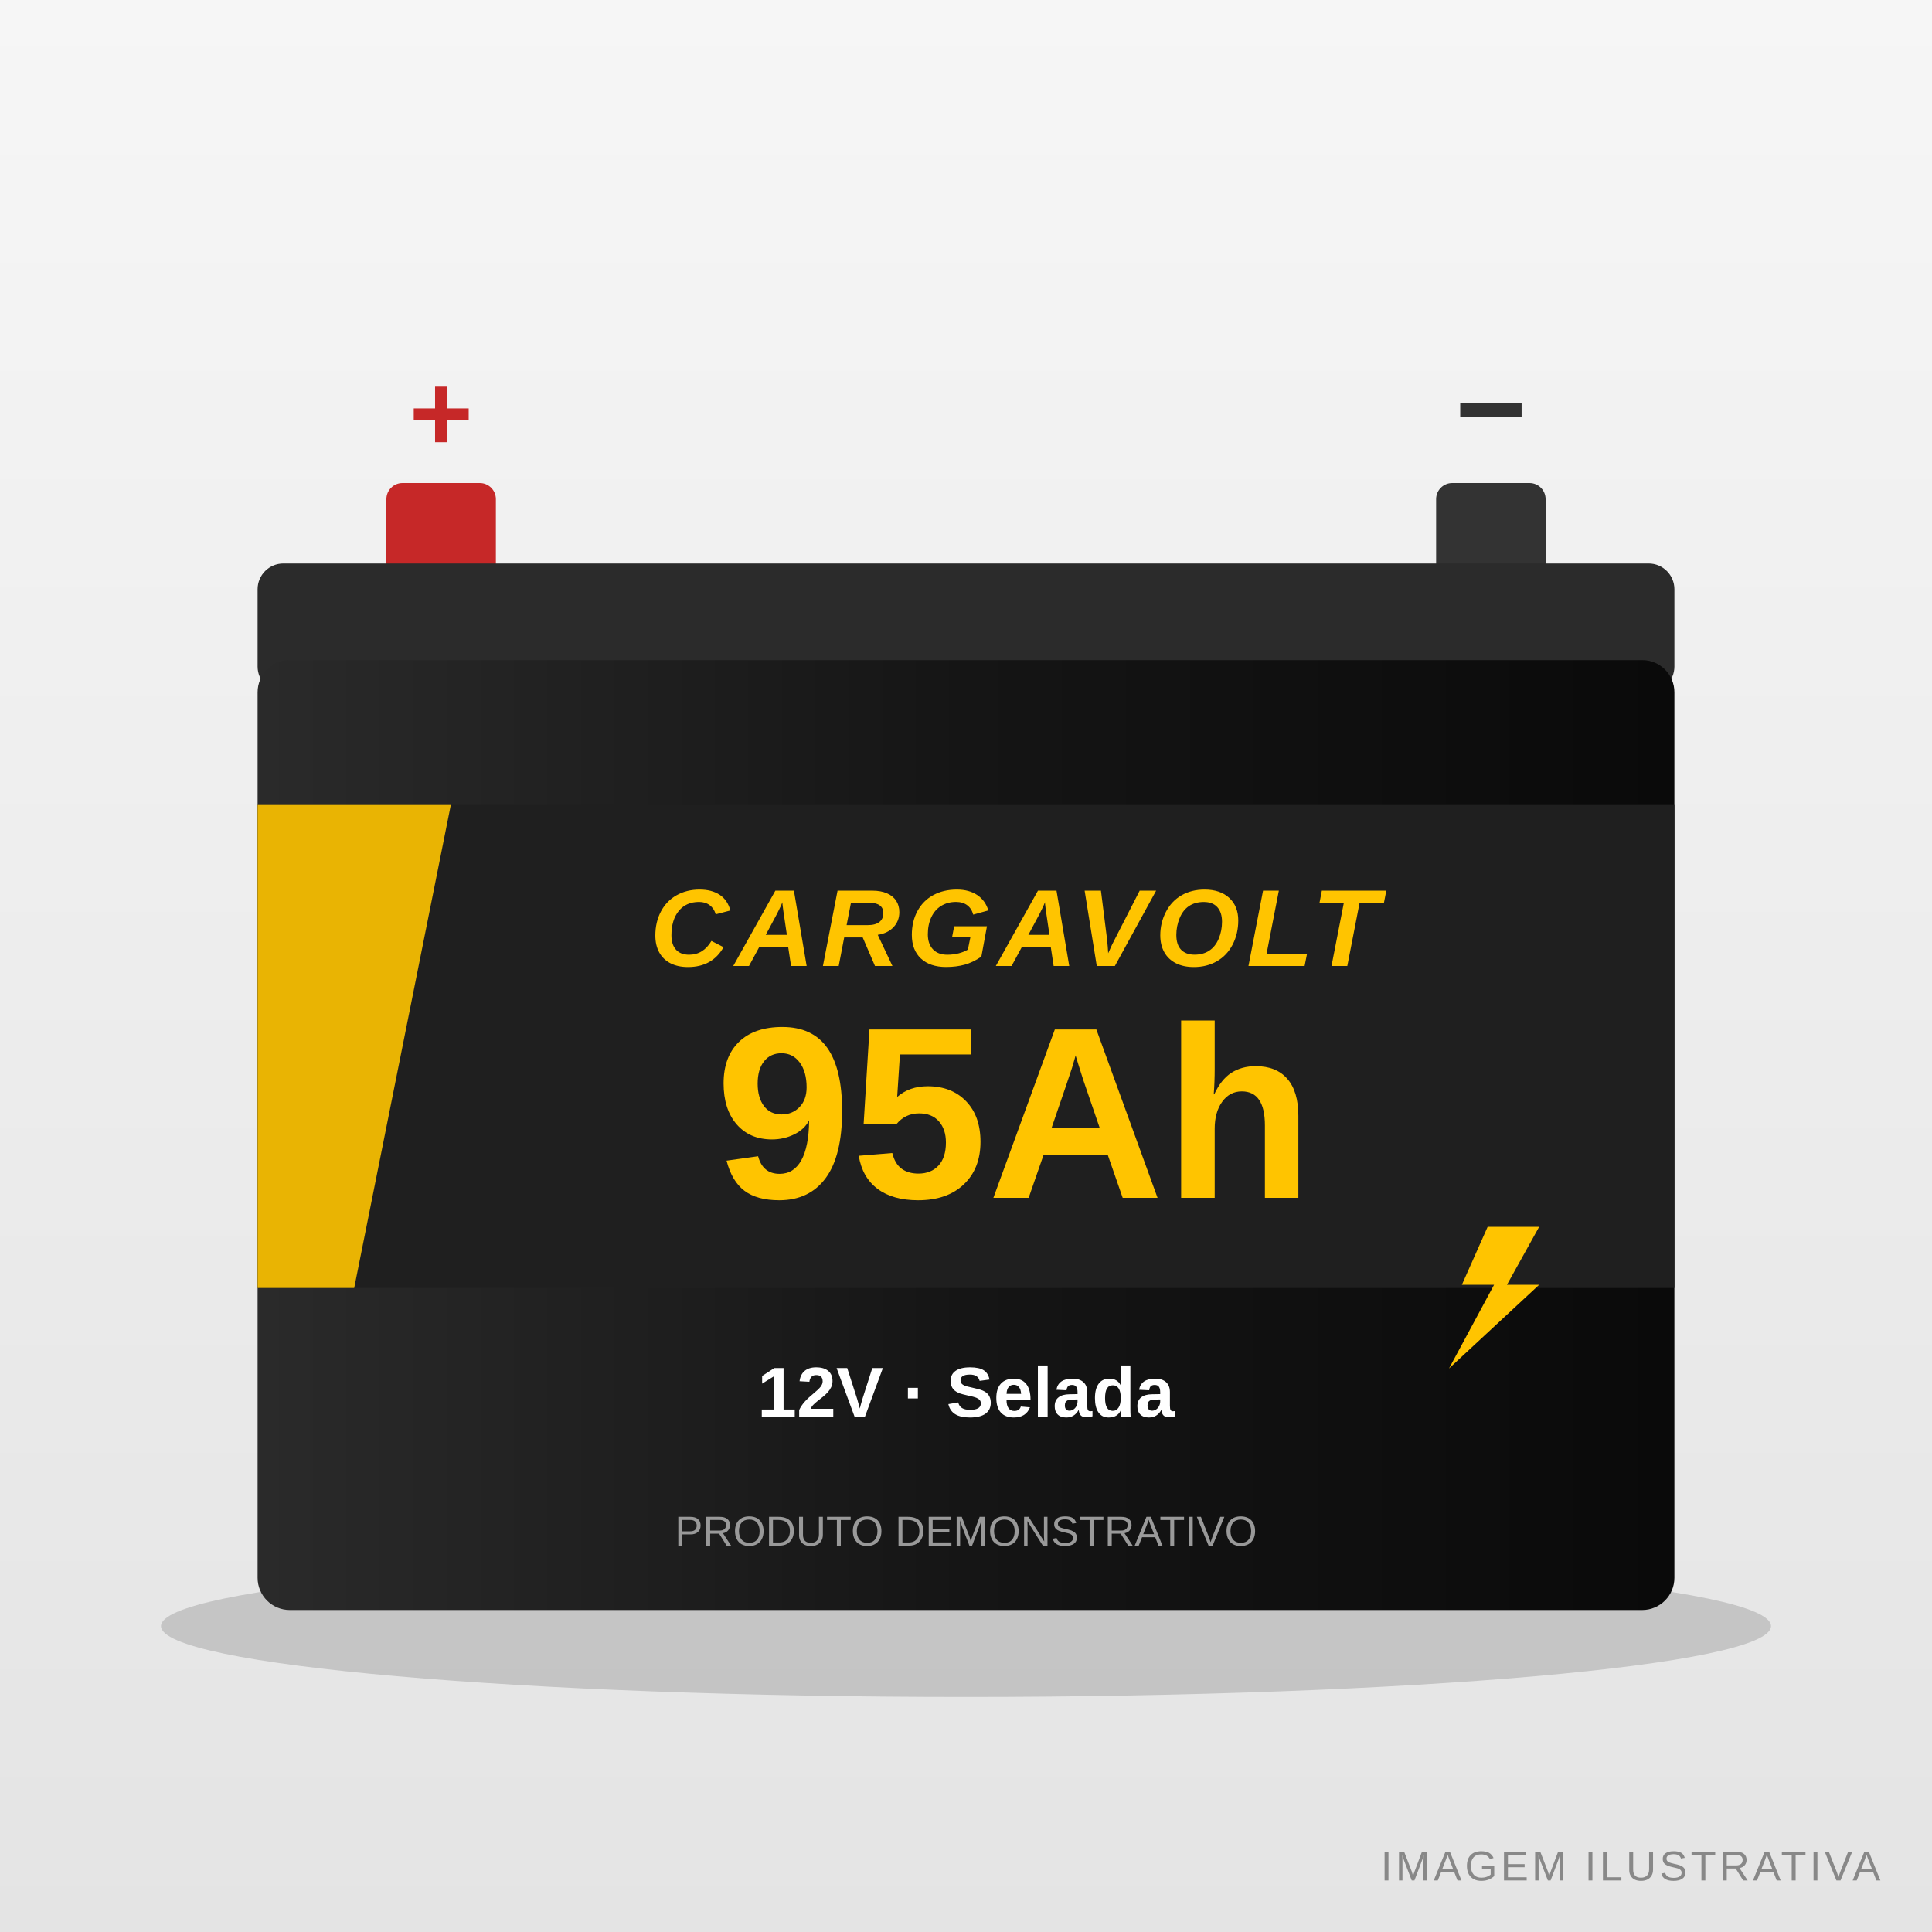
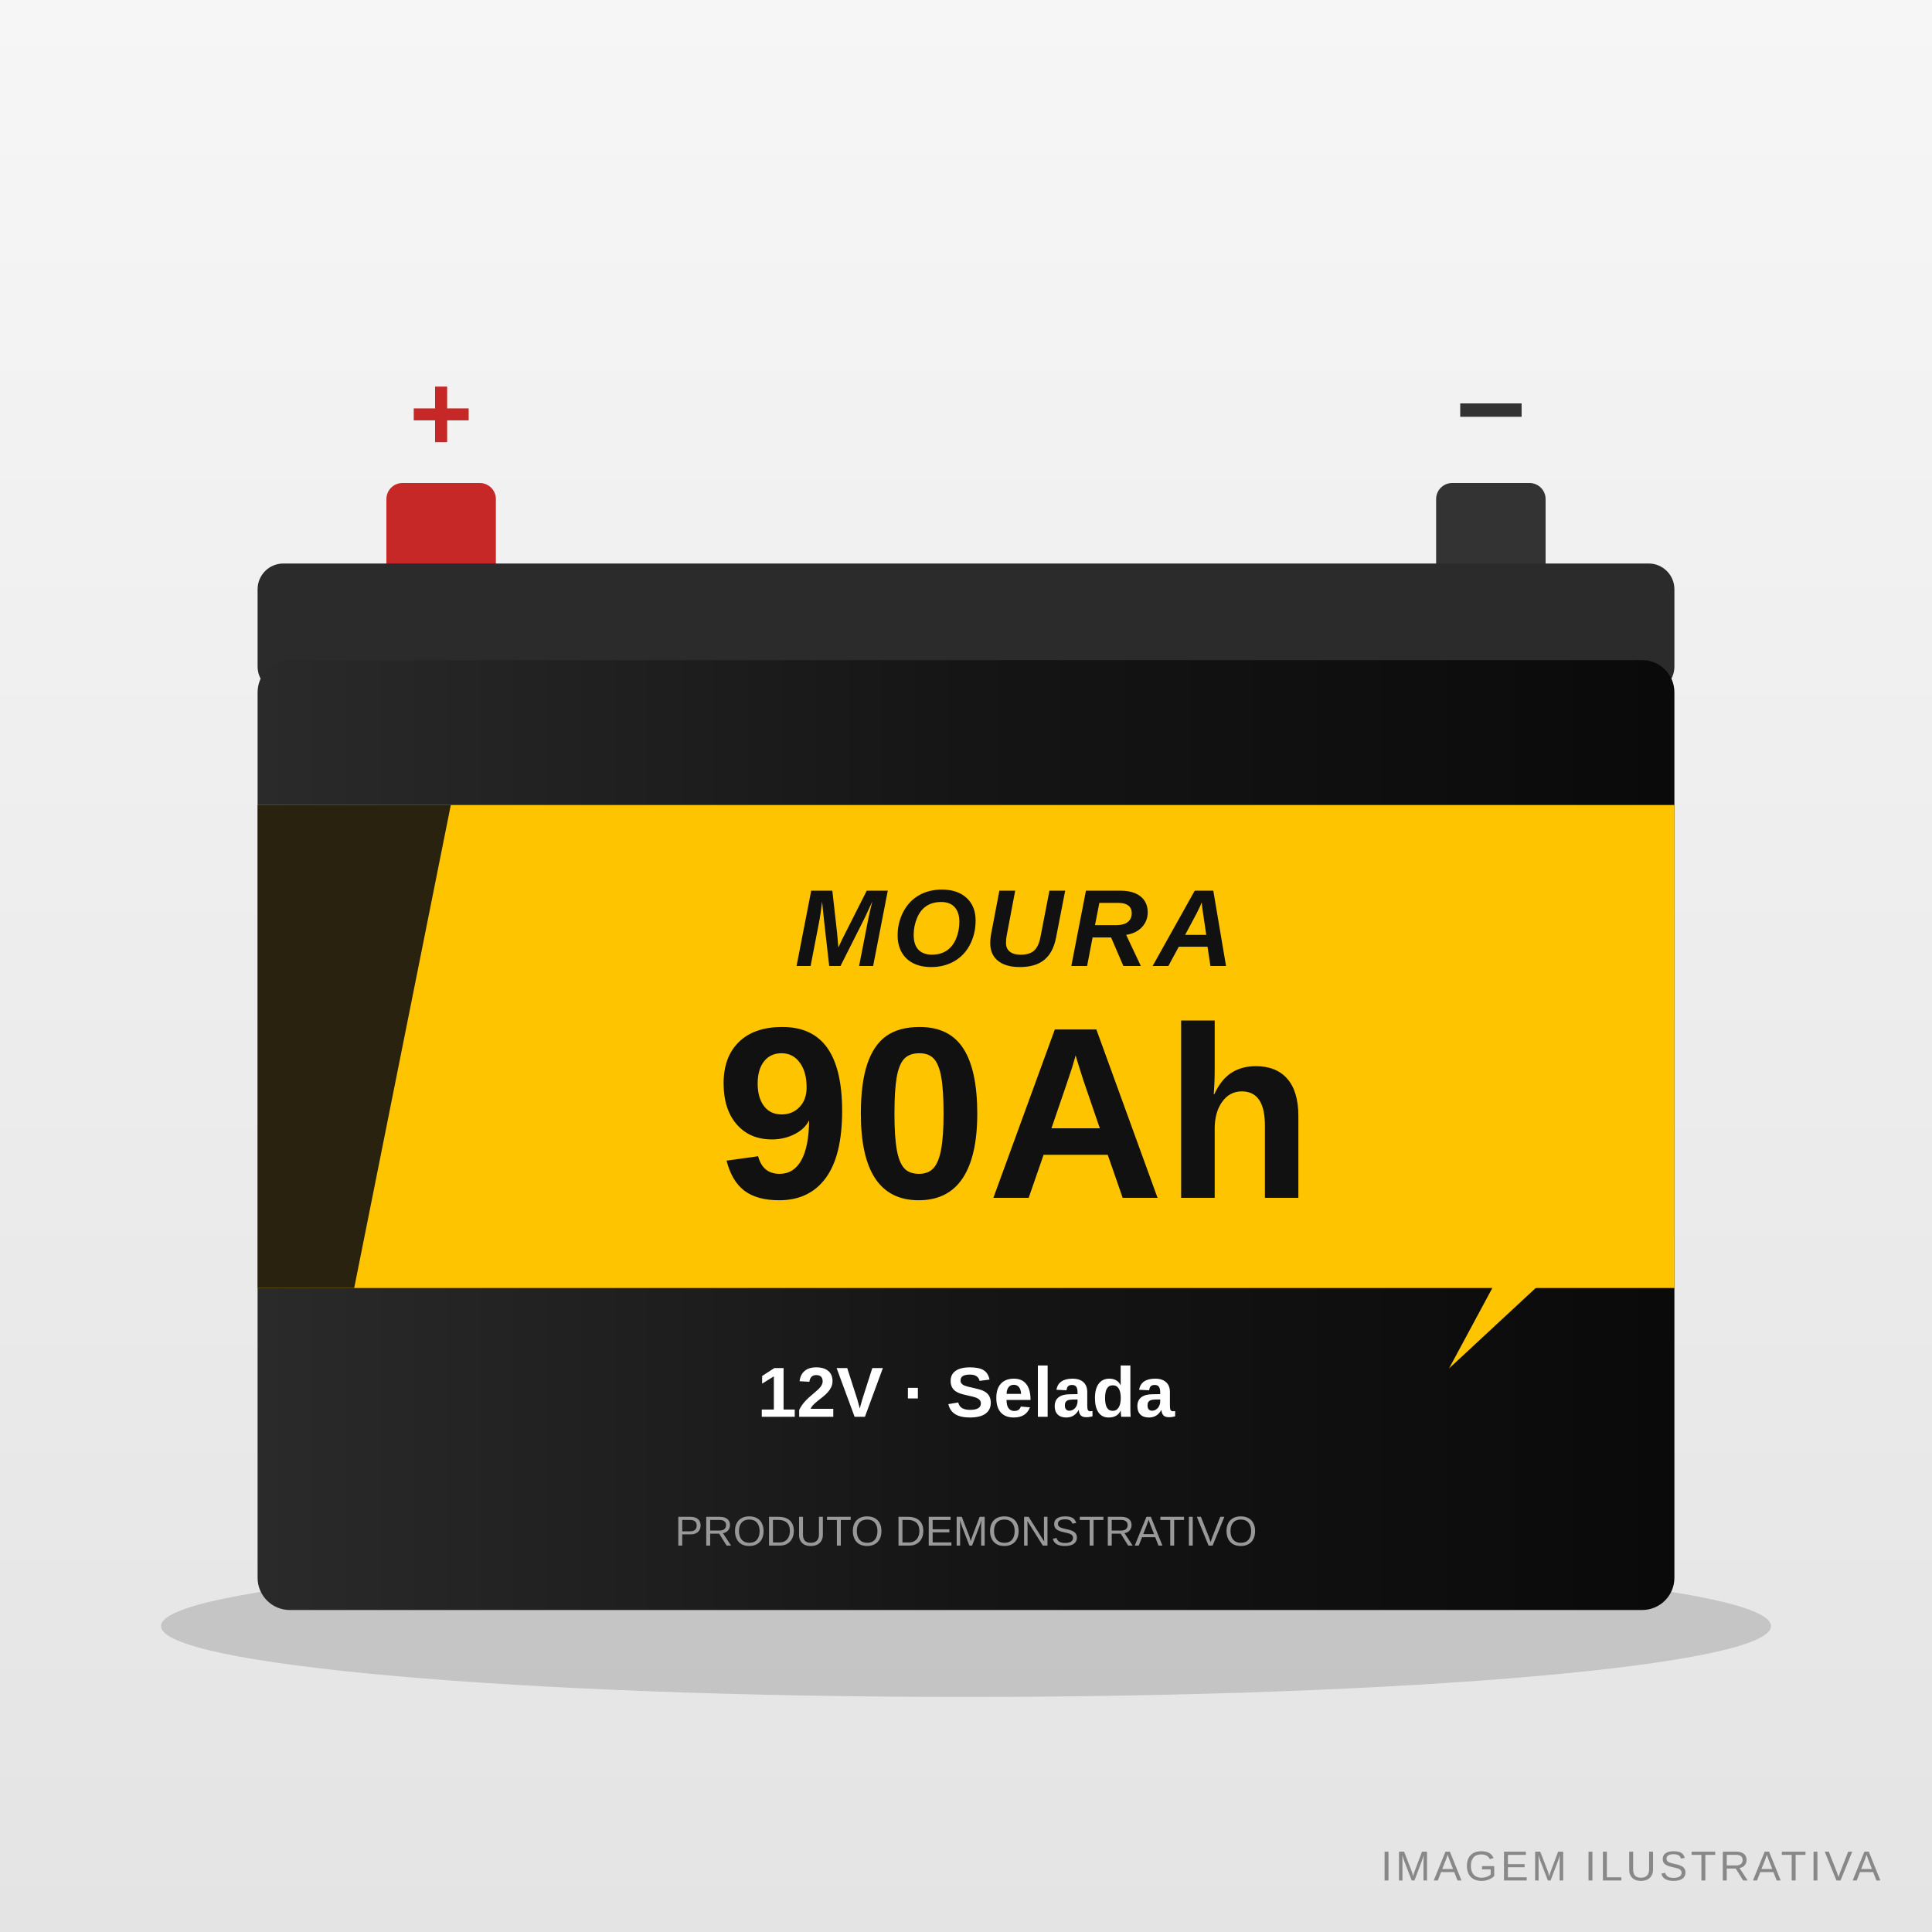
- <svg xmlns="http://www.w3.org/2000/svg" viewBox="0 0 600 600" role="img" aria-label="Ilustração de bateria Cargavolt 95Ah">
+ <svg xmlns="http://www.w3.org/2000/svg" viewBox="0 0 600 600" role="img" aria-label="Ilustração de bateria Moura 90Ah">
  <defs>
    <linearGradient id="bg" x1="0" y1="0" x2="0" y2="1">
      <stop offset="0" stop-color="#f6f6f6" />
      <stop offset="1" stop-color="#e4e4e4" />
    </linearGradient>
    <linearGradient id="body" x1="0" y1="0" x2="1" y2="0">
      <stop offset="0" stop-color="#2a2a2a" />
      <stop offset=".5" stop-color="#151515" />
      <stop offset="1" stop-color="#0a0a0a" />
    </linearGradient>
  </defs>
  <rect width="600" height="600" fill="url(#bg)" />
  <ellipse cx="300" cy="505" rx="250" ry="22" fill="#000" opacity=".15" />
  <rect x="120" y="150" width="34" height="34" rx="5" fill="#c62828" />
  <rect x="446" y="150" width="34" height="34" rx="5" fill="#333" />
  <text x="137" y="140" font-family="Barlow, Arial, Helvetica, sans-serif" font-size="34" font-weight="700" fill="#c62828" text-anchor="middle">+</text>
  <text x="463" y="140" font-family="Barlow, Arial, Helvetica, sans-serif" font-size="38" font-weight="700" fill="#333" text-anchor="middle">−</text>
  <rect x="80" y="175" width="440" height="40" rx="8" fill="#2b2b2b" />
  <rect x="80" y="205" width="440" height="295" rx="10" fill="url(#body)" />
-   <rect x="80" y="250" width="440" height="150" fill="#1f1f1f" />
-   <path d="M80 250 h60 l-30 150 h-30z" fill="#FFC400" opacity=".9" />
-   <text x="315" y="300" font-family="Barlow, Arial, Helvetica, sans-serif" font-size="34" font-weight="800" font-style="italic" fill="#FFC400" text-anchor="middle" letter-spacing="2">CARGAVOLT</text>
-   <text x="315" y="372" font-family="Barlow, Arial, Helvetica, sans-serif" font-size="76" font-weight="800" fill="#FFC400" text-anchor="middle">95Ah</text>
+   <rect x="80" y="250" width="440" height="150" fill="#FFC400" />
+   <path d="M80 250 h60 l-30 150 h-30z" fill="#111111" opacity=".9" />
+   <text x="315" y="300" font-family="Barlow, Arial, Helvetica, sans-serif" font-size="34" font-weight="800" font-style="italic" fill="#111111" text-anchor="middle" letter-spacing="2">MOURA</text>
+   <text x="315" y="372" font-family="Barlow, Arial, Helvetica, sans-serif" font-size="76" font-weight="800" fill="#111111" text-anchor="middle">90Ah</text>
  <text x="300" y="440" font-family="Barlow, Arial, Helvetica, sans-serif" font-size="22" font-weight="600" fill="#FFFFFF" text-anchor="middle">12V · Selada</text>
  <path d="M450 425 l14 -26 h-10 l8 -18 h16 l-10 18 h10 z" fill="#FFC400" />
  <text x="300" y="480" font-family="Barlow, Arial, Helvetica, sans-serif" font-size="13" fill="#999" text-anchor="middle">PRODUTO DEMONSTRATIVO</text>
  <text x="584" y="584" font-family="Barlow, Arial, Helvetica, sans-serif" font-size="13" fill="#888" text-anchor="end" letter-spacing="1">IMAGEM ILUSTRATIVA</text>
</svg>
